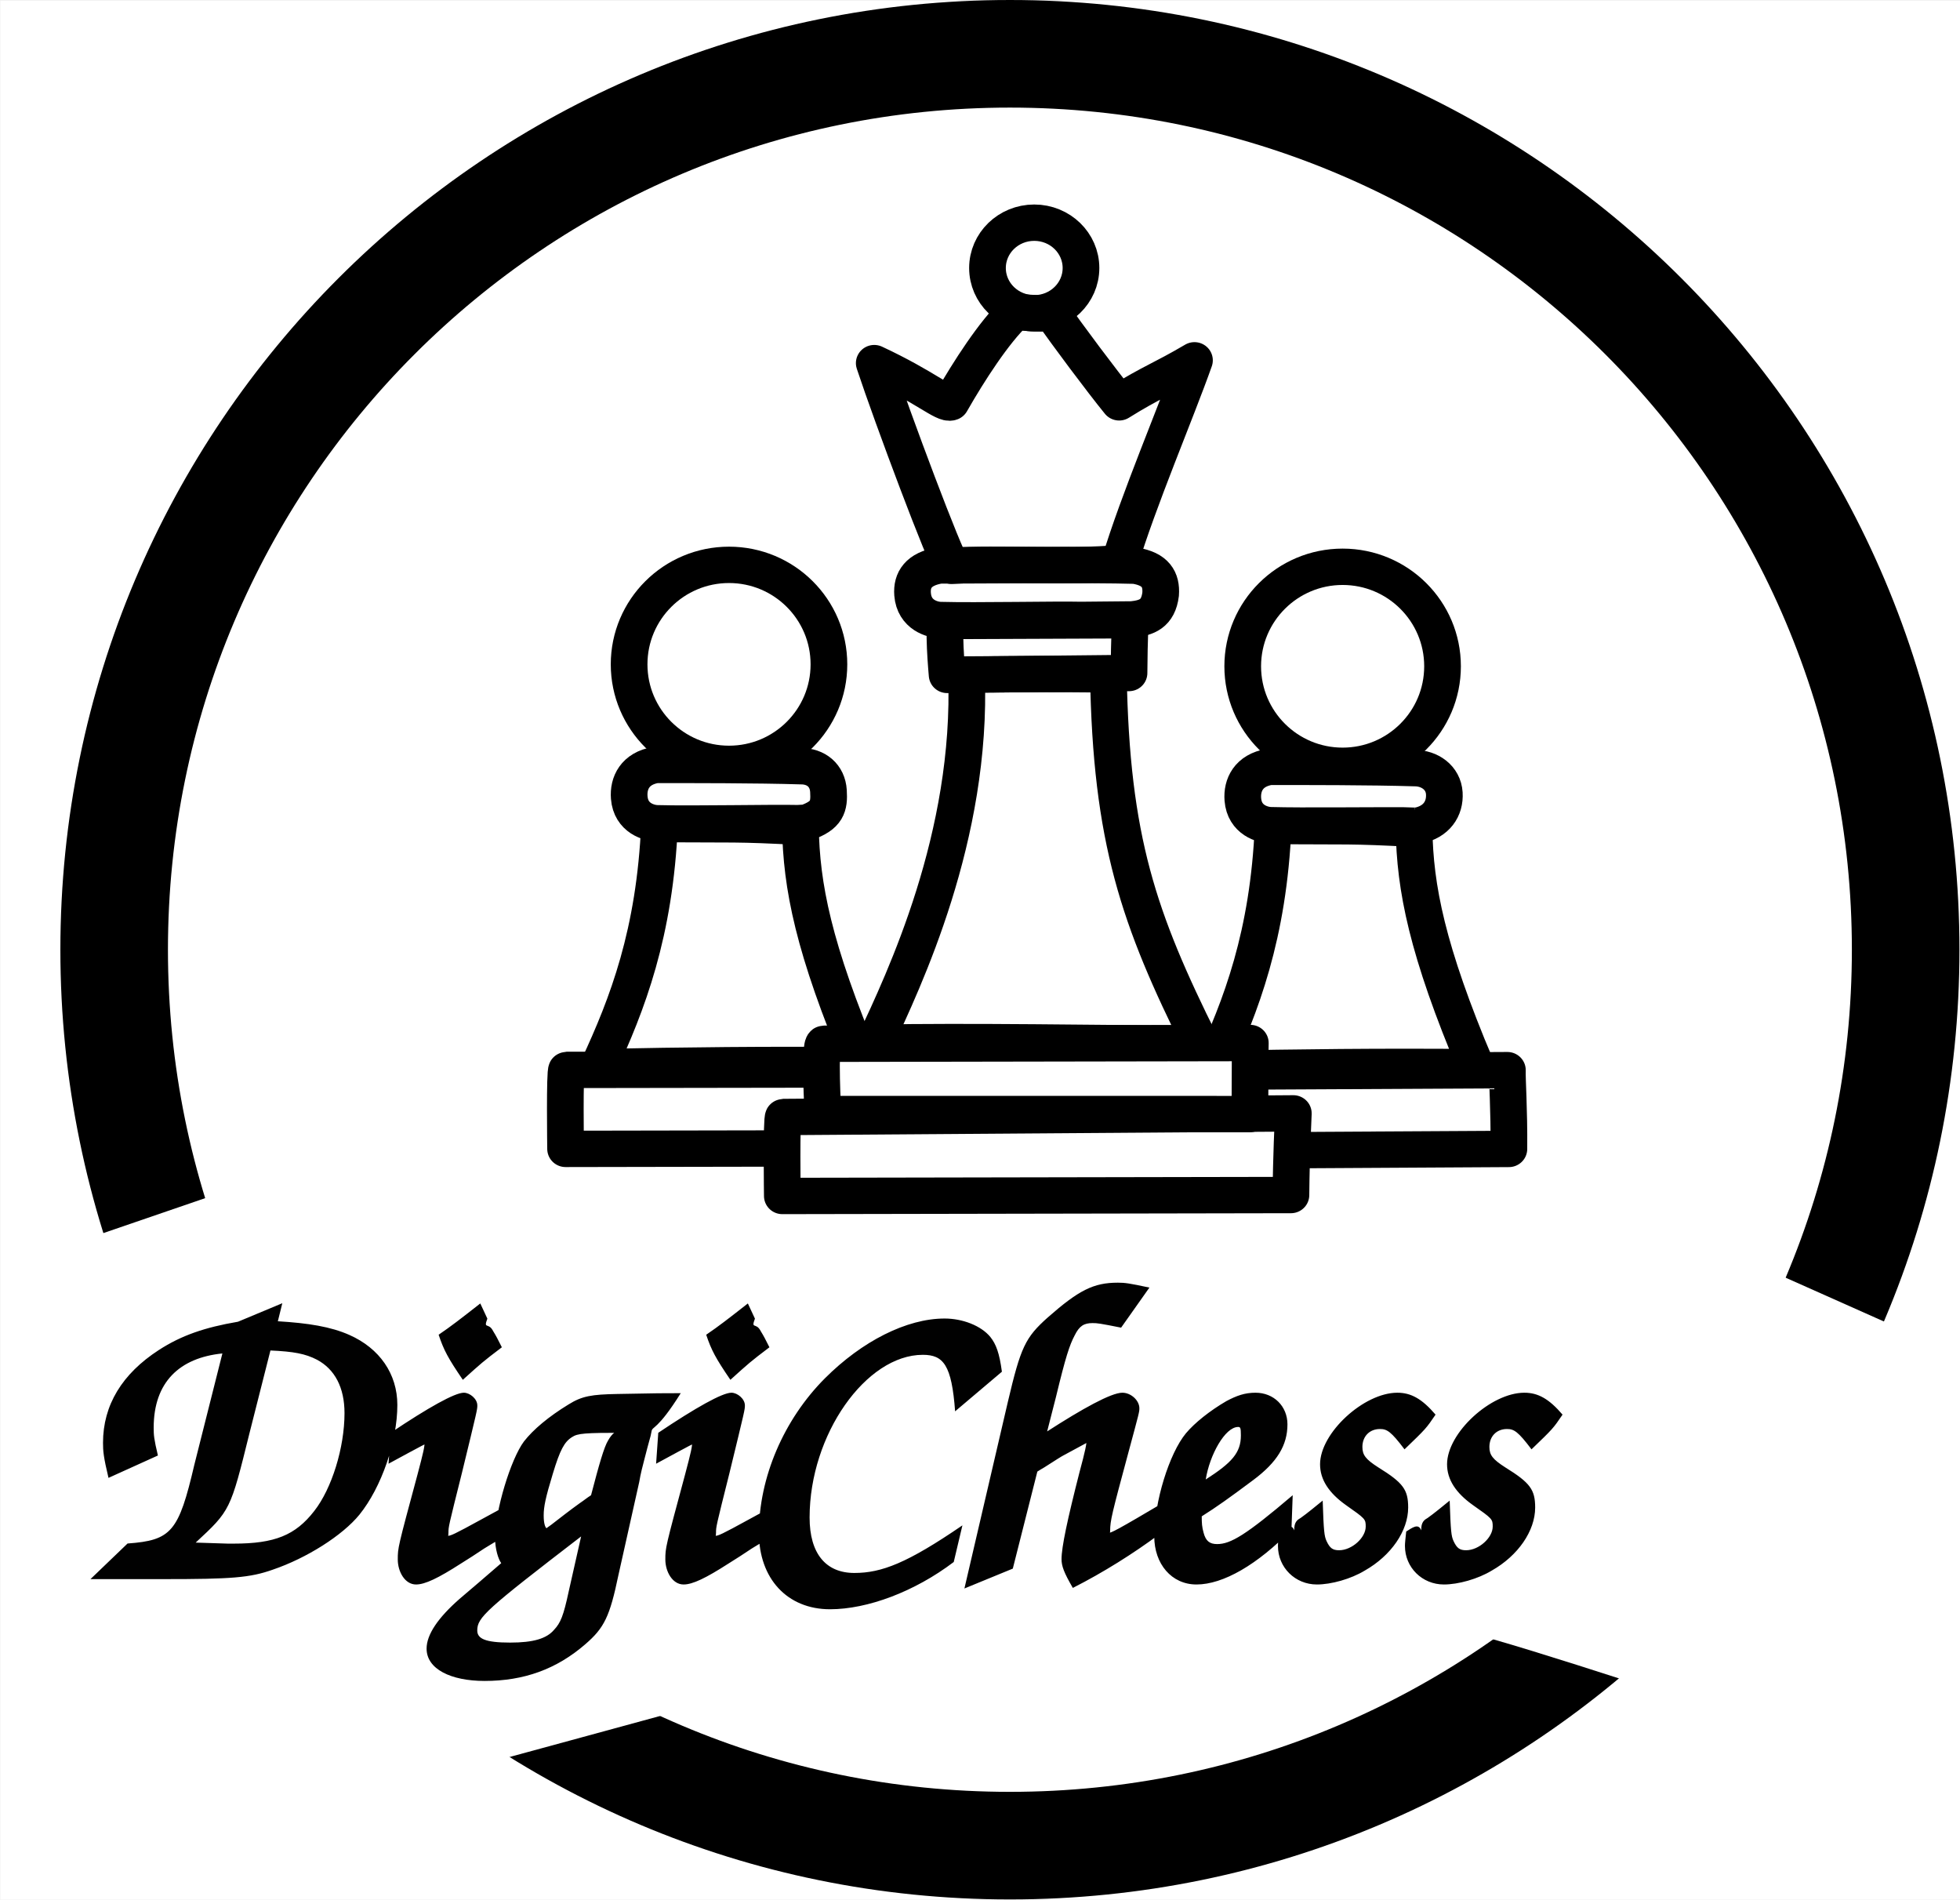
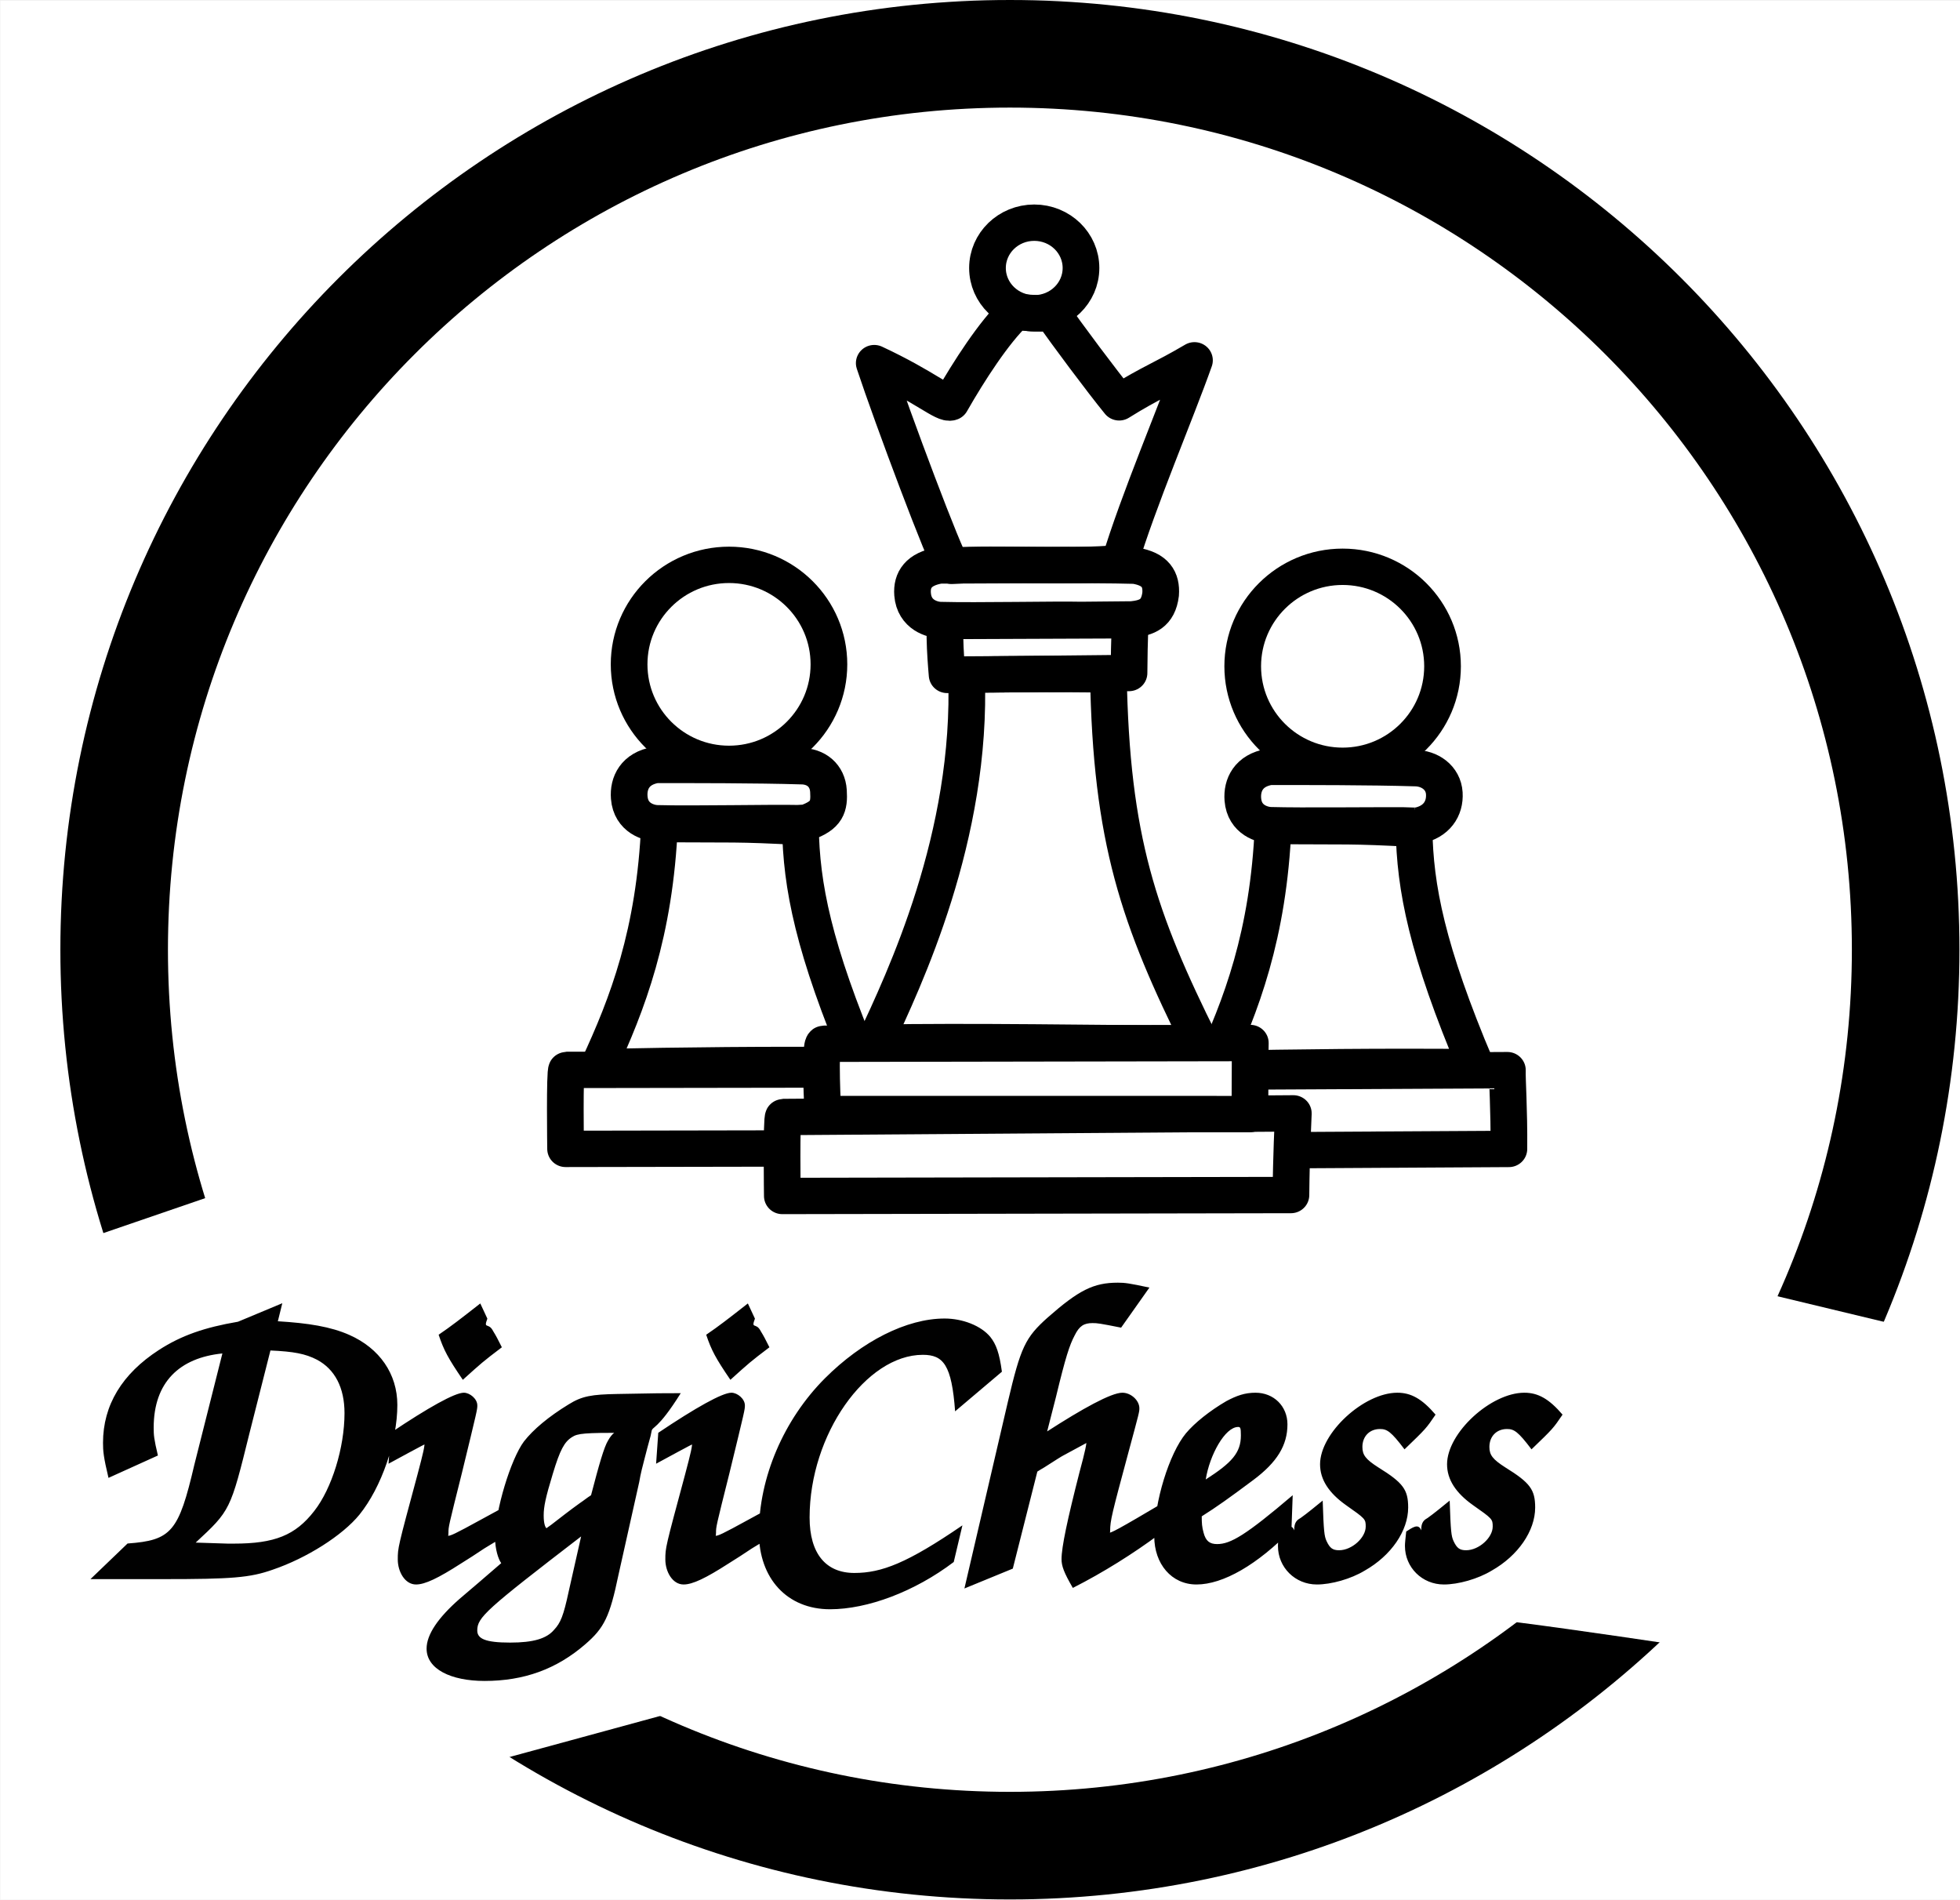
<svg xmlns="http://www.w3.org/2000/svg" width="268.342mm" height="260.023mm" viewBox="0 0 268.342 260.023" version="1.1" id="svg5" xml:space="preserve">
  <defs id="defs2" />
  <g id="layer1" transform="translate(21.87304,3.459158)">
    <rect style="fill:#ffffff;stroke-width:14.499;stroke-linejoin:round" id="rect452" width="268.291" height="259.924" x="-21.821" y="-3.36" />
    <g id="g2046" transform="matrix(0.8462306,0,0,0.8386245,21.85926,-12.28865)" style="stroke-width:5.935;stroke-dasharray:none">
      <path style="fill:none;stroke:#000000;stroke-width:5.935;stroke-linecap:butt;stroke-linejoin:round;stroke-dasharray:none;stroke-opacity:1" d="m 39.825,198.052 c 0,0 -0.171,-12.889 0.171,-12.89 l 50.607,-0.079 -0.171,12.876 z" id="path478" />
      <path style="fill:none;stroke:#000000;stroke-width:5.935;stroke-linecap:butt;stroke-linejoin:miter;stroke-dasharray:none;stroke-opacity:1" d="m 45.087,184.709 c 4.751,-10.279 9.182,-21.867 9.938,-39.67 12.056,0.085 12.359,-0.119 22.797,0.452 0.138,9.577 2.063,19.744 10.084,38.892 -16.191,-0.093 -28.212,0.025 -42.82,0.327 z" id="path1170" />
      <path style="fill:none;stroke:#000000;stroke-width:5.935;stroke-linecap:butt;stroke-linejoin:miter;stroke-dasharray:none;stroke-opacity:1" d="m 78.759,144.805 c 3.389,-1.196 3.754,-2.625 3.597,-5.168 -0.157,-2.543 -2.01,-4.068 -4.48,-4.048 -6.953,-0.217 -18.025,-0.214 -23.446,-0.203 -3.376,0.561 -4.489,2.961 -4.306,5.32 0.263,3.382 3.229,4.197 4.585,4.2 5.761,0.16 18.576,-0.123 22.673,-0.021 z" id="path1174" />
      <ellipse style="fill:none;stroke:#000000;stroke-width:5.935;stroke-linejoin:round;stroke-dasharray:none" id="path1176" cx="66.267" cy="118.967" rx="16.164" ry="16.242" />
    </g>
    <g id="g2052" transform="matrix(0.8462306,0,0,0.8386245,21.85926,-12.28865)" style="stroke-width:5.935;stroke-dasharray:none">
      <path style="fill:none;stroke:#000000;stroke-width:5.935;stroke-linecap:butt;stroke-linejoin:round;stroke-dasharray:none;stroke-opacity:1" d="m 139.099,198.367 c 0,0 -0.171,-12.888 0.171,-12.89 l 52.928,-0.275 c -0.057,1.487 0.299,6.35 0.242,12.857 z" id="path478-0" />
      <path style="fill:none;stroke:#000000;stroke-width:5.935;stroke-linecap:butt;stroke-linejoin:miter;stroke-dasharray:none;stroke-opacity:1" d="m 144.361,185.025 c 4.751,-10.279 9.182,-21.867 9.938,-39.67 12.056,0.085 12.359,-0.119 22.797,0.452 0.138,9.577 2.063,19.744 10.084,38.892 -16.191,-0.093 -28.212,0.025 -42.82,0.327 z" id="path1170-9" />
      <path style="fill:none;stroke:#000000;stroke-width:5.935;stroke-linecap:butt;stroke-linejoin:miter;stroke-dasharray:none;stroke-opacity:1" d="m 177.758,145.278 c 2.947,-0.595 4.391,-2.727 4.233,-5.27 -0.157,-2.543 -2.371,-4.123 -4.841,-4.104 -6.953,-0.217 -18.025,-0.214 -23.446,-0.203 -3.376,0.561 -4.489,2.961 -4.306,5.32 0.263,3.382 3.229,4.197 4.585,4.2 5.041,0.14 15.937,0.001 21.424,0.032 0.784,0.004 2.061,0.124 2.545,-0.031 z" id="path1174-3" />
      <ellipse style="fill:none;stroke:#000000;stroke-width:5.935;stroke-linejoin:round;stroke-dasharray:none" id="path1176-6" cx="165.541" cy="119.283" rx="16.164" ry="16.242" />
    </g>
    <ellipse style="fill:none;stroke:#000000;stroke-width:14.728;stroke-linejoin:round;stroke-dasharray:none" id="path1669" ry="122.636" rx="122.636" cy="126.541" cx="116.393" />
    <g id="g2061" transform="matrix(0.8462306,0,0,0.8386245,21.85926,-12.28865)" style="stroke-width:5.935;stroke-dasharray:none">
      <path style="fill:none;stroke:#000000;stroke-width:5.935;stroke-linecap:butt;stroke-linejoin:miter;stroke-dasharray:none;stroke-opacity:1" d="m 131.497,111.633 c 2.332,-0.251 4.199,-0.901 4.598,-4.112 0.176,-2.432 -0.842,-4.123 -4.146,-4.66 -6.953,-0.217 -26.2,-0.047 -31.622,-0.036 -3.376,0.561 -4.545,2.349 -4.361,4.708 0.263,3.382 3.229,4.197 4.585,4.2 5.761,0.16 18.576,-0.123 22.673,-0.021 z" id="path1174-1" />
      <path style="fill:none;stroke:#000000;stroke-width:5.935;stroke-linecap:butt;stroke-linejoin:round;stroke-dasharray:none;stroke-opacity:1" d="m 101.552,120.687 c 0,0 -0.8,-8.796 0.013,-8.8 l 29.646,-0.118 c -0.057,1.487 -0.173,2.103 -0.23,8.609 z" id="path478-0-0-6-6" />
      <path style="fill:none;stroke:#000000;stroke-width:5.935;stroke-linecap:butt;stroke-linejoin:round;stroke-dasharray:none;stroke-opacity:1" d="m 102.299,102.881 c -0.976,-0.917 -9.661,-24.313 -12.537,-33.083 8.293,3.894 11.308,6.845 12.42,6.4 2.921,-5.164 6.969,-11.463 10.318,-14.669 -0.268,-0.218 4.083,0.325 6.064,0.111 2.211,3.247 8.071,11.154 10.823,14.559 5.348,-3.36 6.907,-3.726 12.184,-6.858 -2.981,8.509 -9.065,22.813 -12.132,33.096 -8.102,0.766 -19.794,-0.054 -27.141,0.445 z" id="path1665" />
      <ellipse style="fill:none;stroke:#000000;stroke-width:5.935;stroke-linejoin:round;stroke-dasharray:none" id="path1667" cx="115.647" cy="54.272" rx="7.564" ry="7.397" />
      <path style="fill:none;stroke:#000000;stroke-width:5.935;stroke-linecap:butt;stroke-linejoin:miter;stroke-dasharray:none;stroke-opacity:1" d="m -9.444,180.418 c 4.751,-10.279 15.83,-33.657 14.855,-60.113 11.505,-0.072 12.438,-0.119 22.955,-0.02 0.453,27.038 4.899,39.9 14.965,60.306 -16.191,-0.093 -38.167,-0.475 -52.775,-0.174 z" id="path1170-2" transform="translate(99.27461,0.3158247)" />
      <path style="fill:#ffffff;fill-opacity:1;stroke:#000000;stroke-width:5.935;stroke-linecap:butt;stroke-linejoin:round;stroke-dasharray:none;stroke-opacity:1" d="m -24.383,205.422 c 0,0 -0.171,-12.887 0.171,-12.89 l 82.502,-0.59 c -0.057,1.487 -0.33,6.822 -0.387,13.328 z" id="path478-0-0" transform="translate(99.27461,0.3158247)" />
      <path style="fill:#ffffff;fill-opacity:1;stroke:#000000;stroke-width:5.935;stroke-linecap:butt;stroke-linejoin:round;stroke-dasharray:none;stroke-opacity:1" d="m -17.809,192.051 c 0,0 -0.643,-11.473 0.171,-11.474 l 68.973,-0.118 c -0.057,1.487 -0.016,5.091 -0.072,11.598 z" id="path478-0-0-6" transform="translate(99.27461,0.3158247)" />
    </g>
    <path style="fill:#ffffff;fill-opacity:1;stroke:none;stroke-width:0.265px;stroke-linecap:butt;stroke-linejoin:miter;stroke-opacity:1" d="m 15.147,157.483 -25.897,8.885 c 0,0 41.824,75.195 43.604,74.75 1.78,-0.445 45.73,-12.44 45.73,-12.44 z" id="path2115" />
-     <path style="fill:#ffffff;fill-opacity:1;stroke:none;stroke-width:0.265px;stroke-linecap:butt;stroke-linejoin:miter;stroke-opacity:1" d="M 241.497,179.854 217.025,168.953 c 0,0 -42.158,51.057 -40.378,50.612 1.78,-0.445 33.309,10.053 33.309,10.053 z" id="path2115-9" />
+     <path style="fill:#ffffff;fill-opacity:1;stroke:none;stroke-width:0.265px;stroke-linecap:butt;stroke-linejoin:miter;stroke-opacity:1" d="m 243.477,179.263 -31.053,-7.465 c 0,0 -34.96,46.639 -33.18,46.194 1.78,-0.445 40.008,5.457 40.008,5.457 z" id="path2115-9" />
    <text xml:space="preserve" style="font-weight:bold;font-size:56.444px;line-height:1.25;font-family:'Acumin Pro';-inkscape-font-specification:'Acumin Pro Bold';stroke-width:0.265" x="-12.628" y="212.698" id="text1761">
      <tspan id="tspan1759" style="font-style:normal;font-variant:normal;font-weight:bold;font-stretch:normal;font-size:56.444px;font-family:'Comic Sans MS';-inkscape-font-specification:'Comic Sans MS Bold';fill:#010101;fill-opacity:1;stroke-width:0.265" x="-12.628" y="212.698">DigiChess</tspan>
    </text>
  </g>
</svg>
